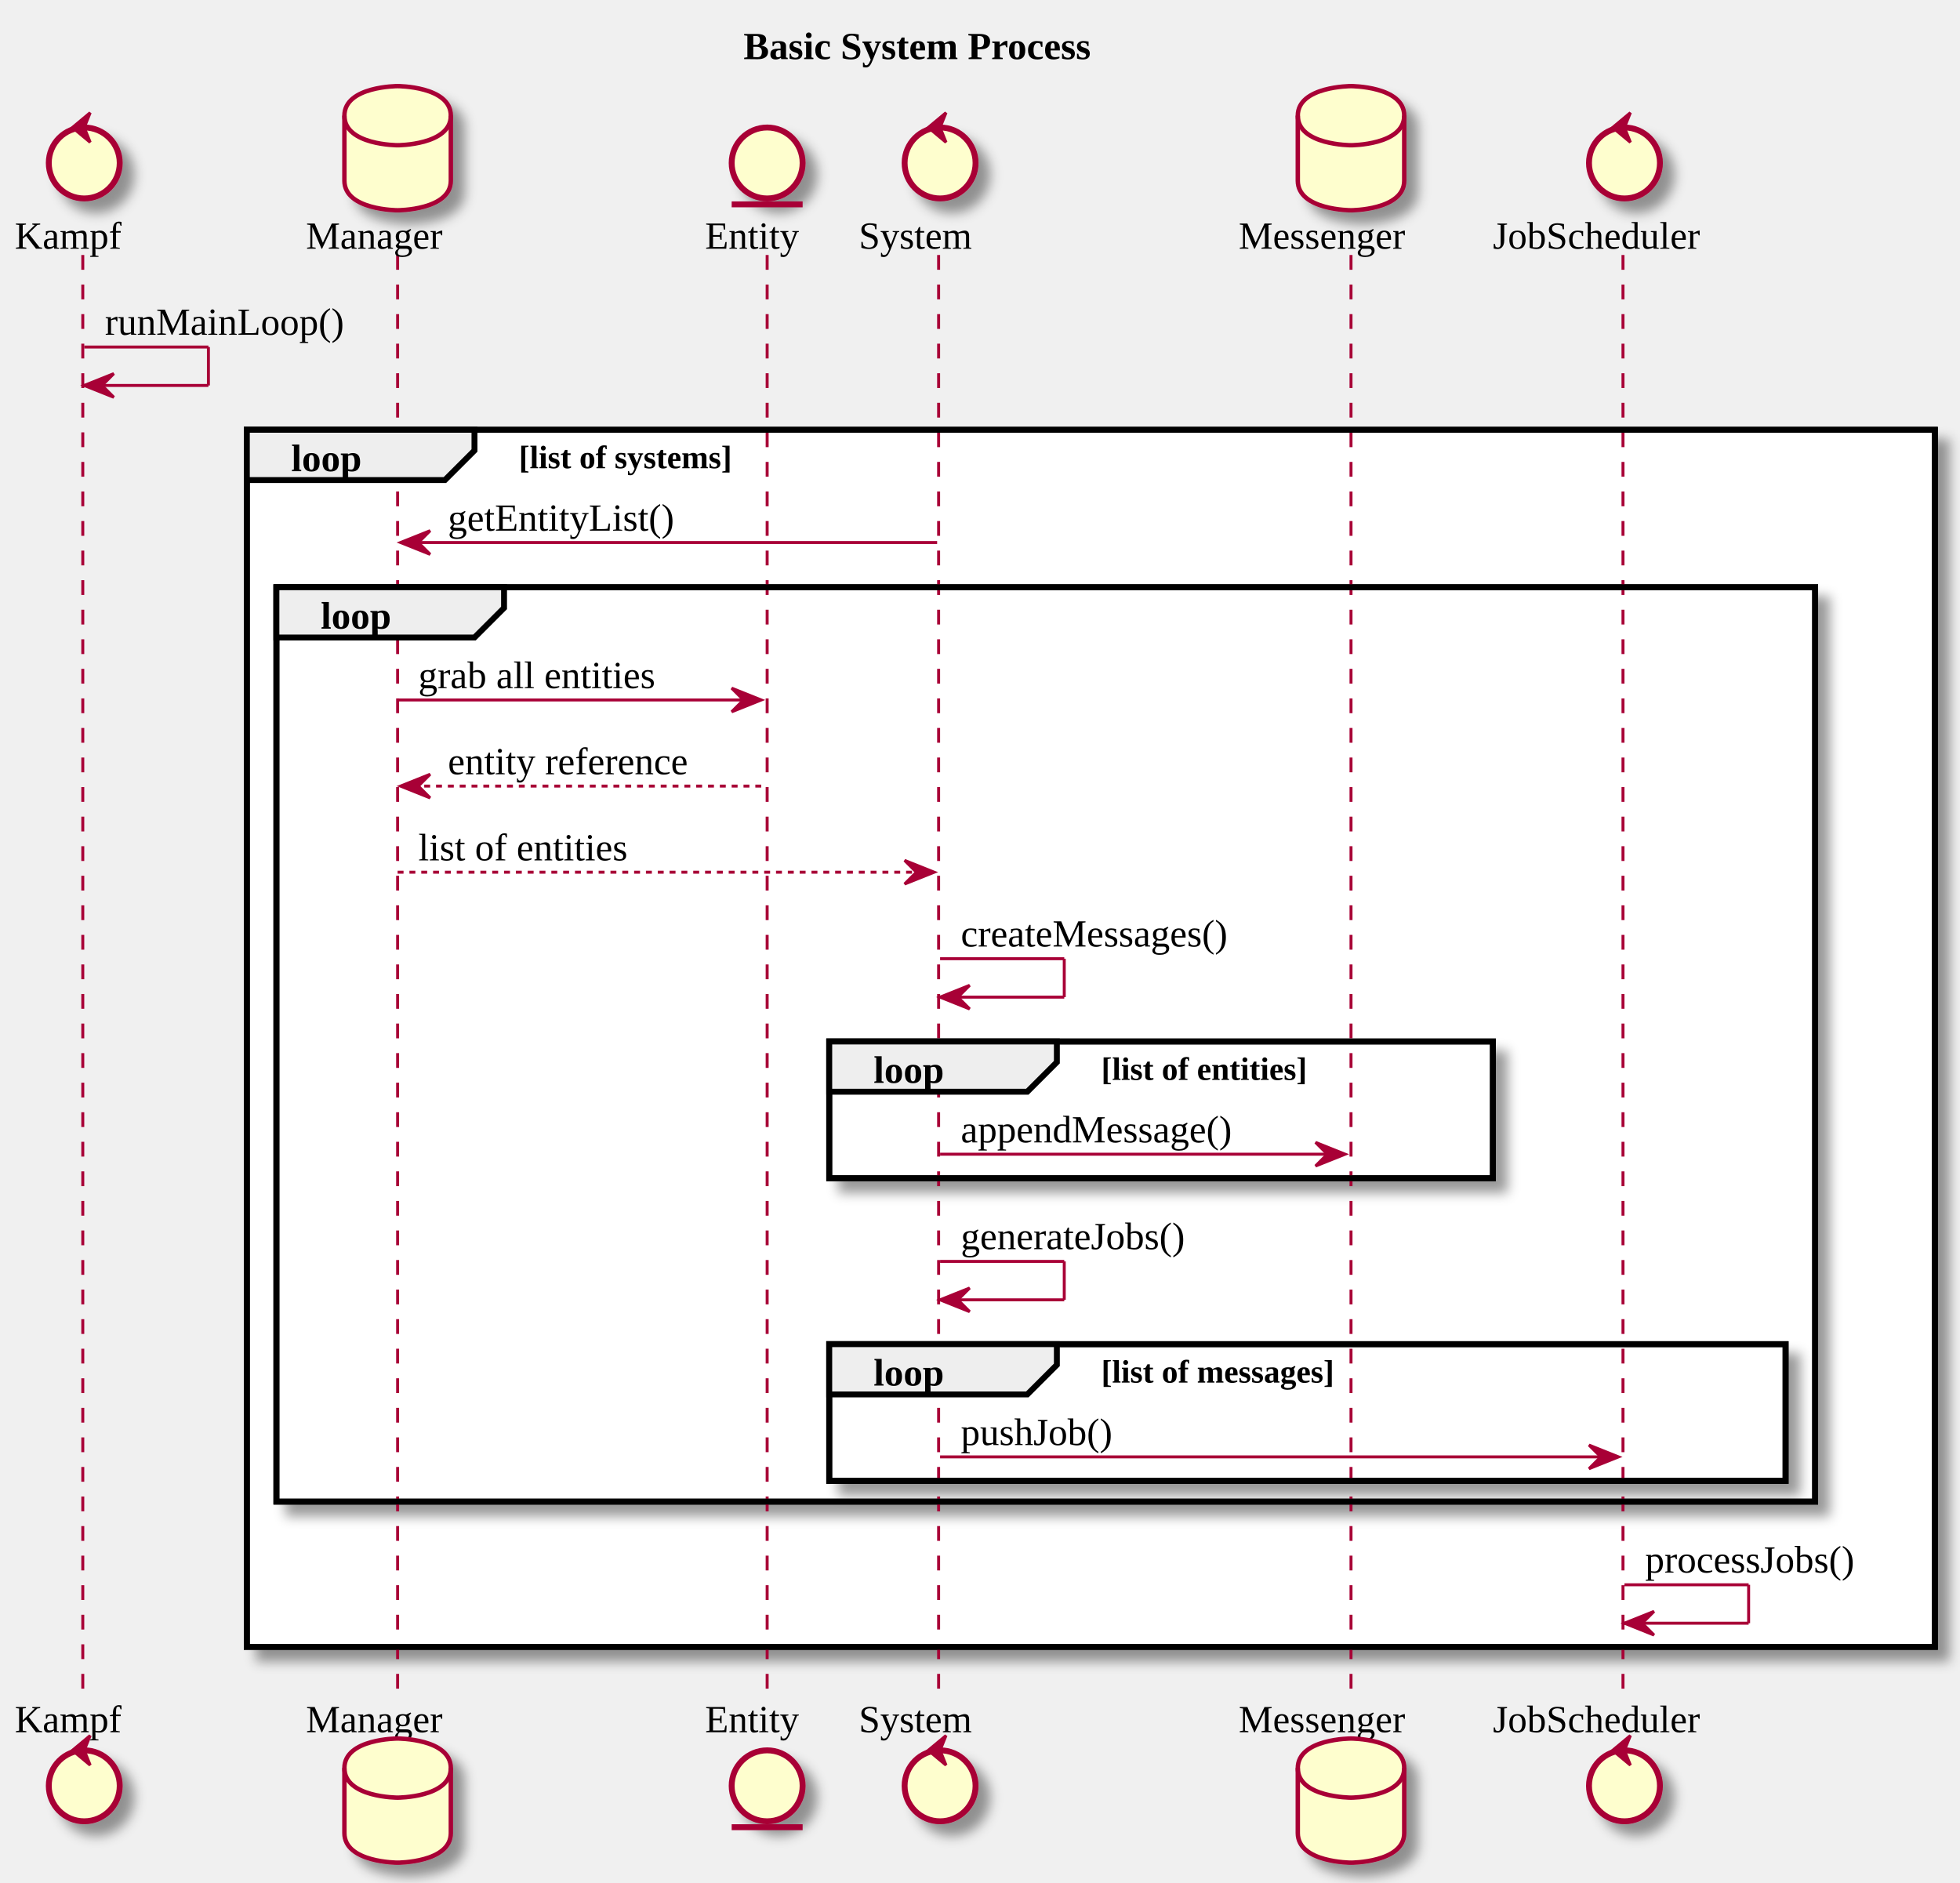
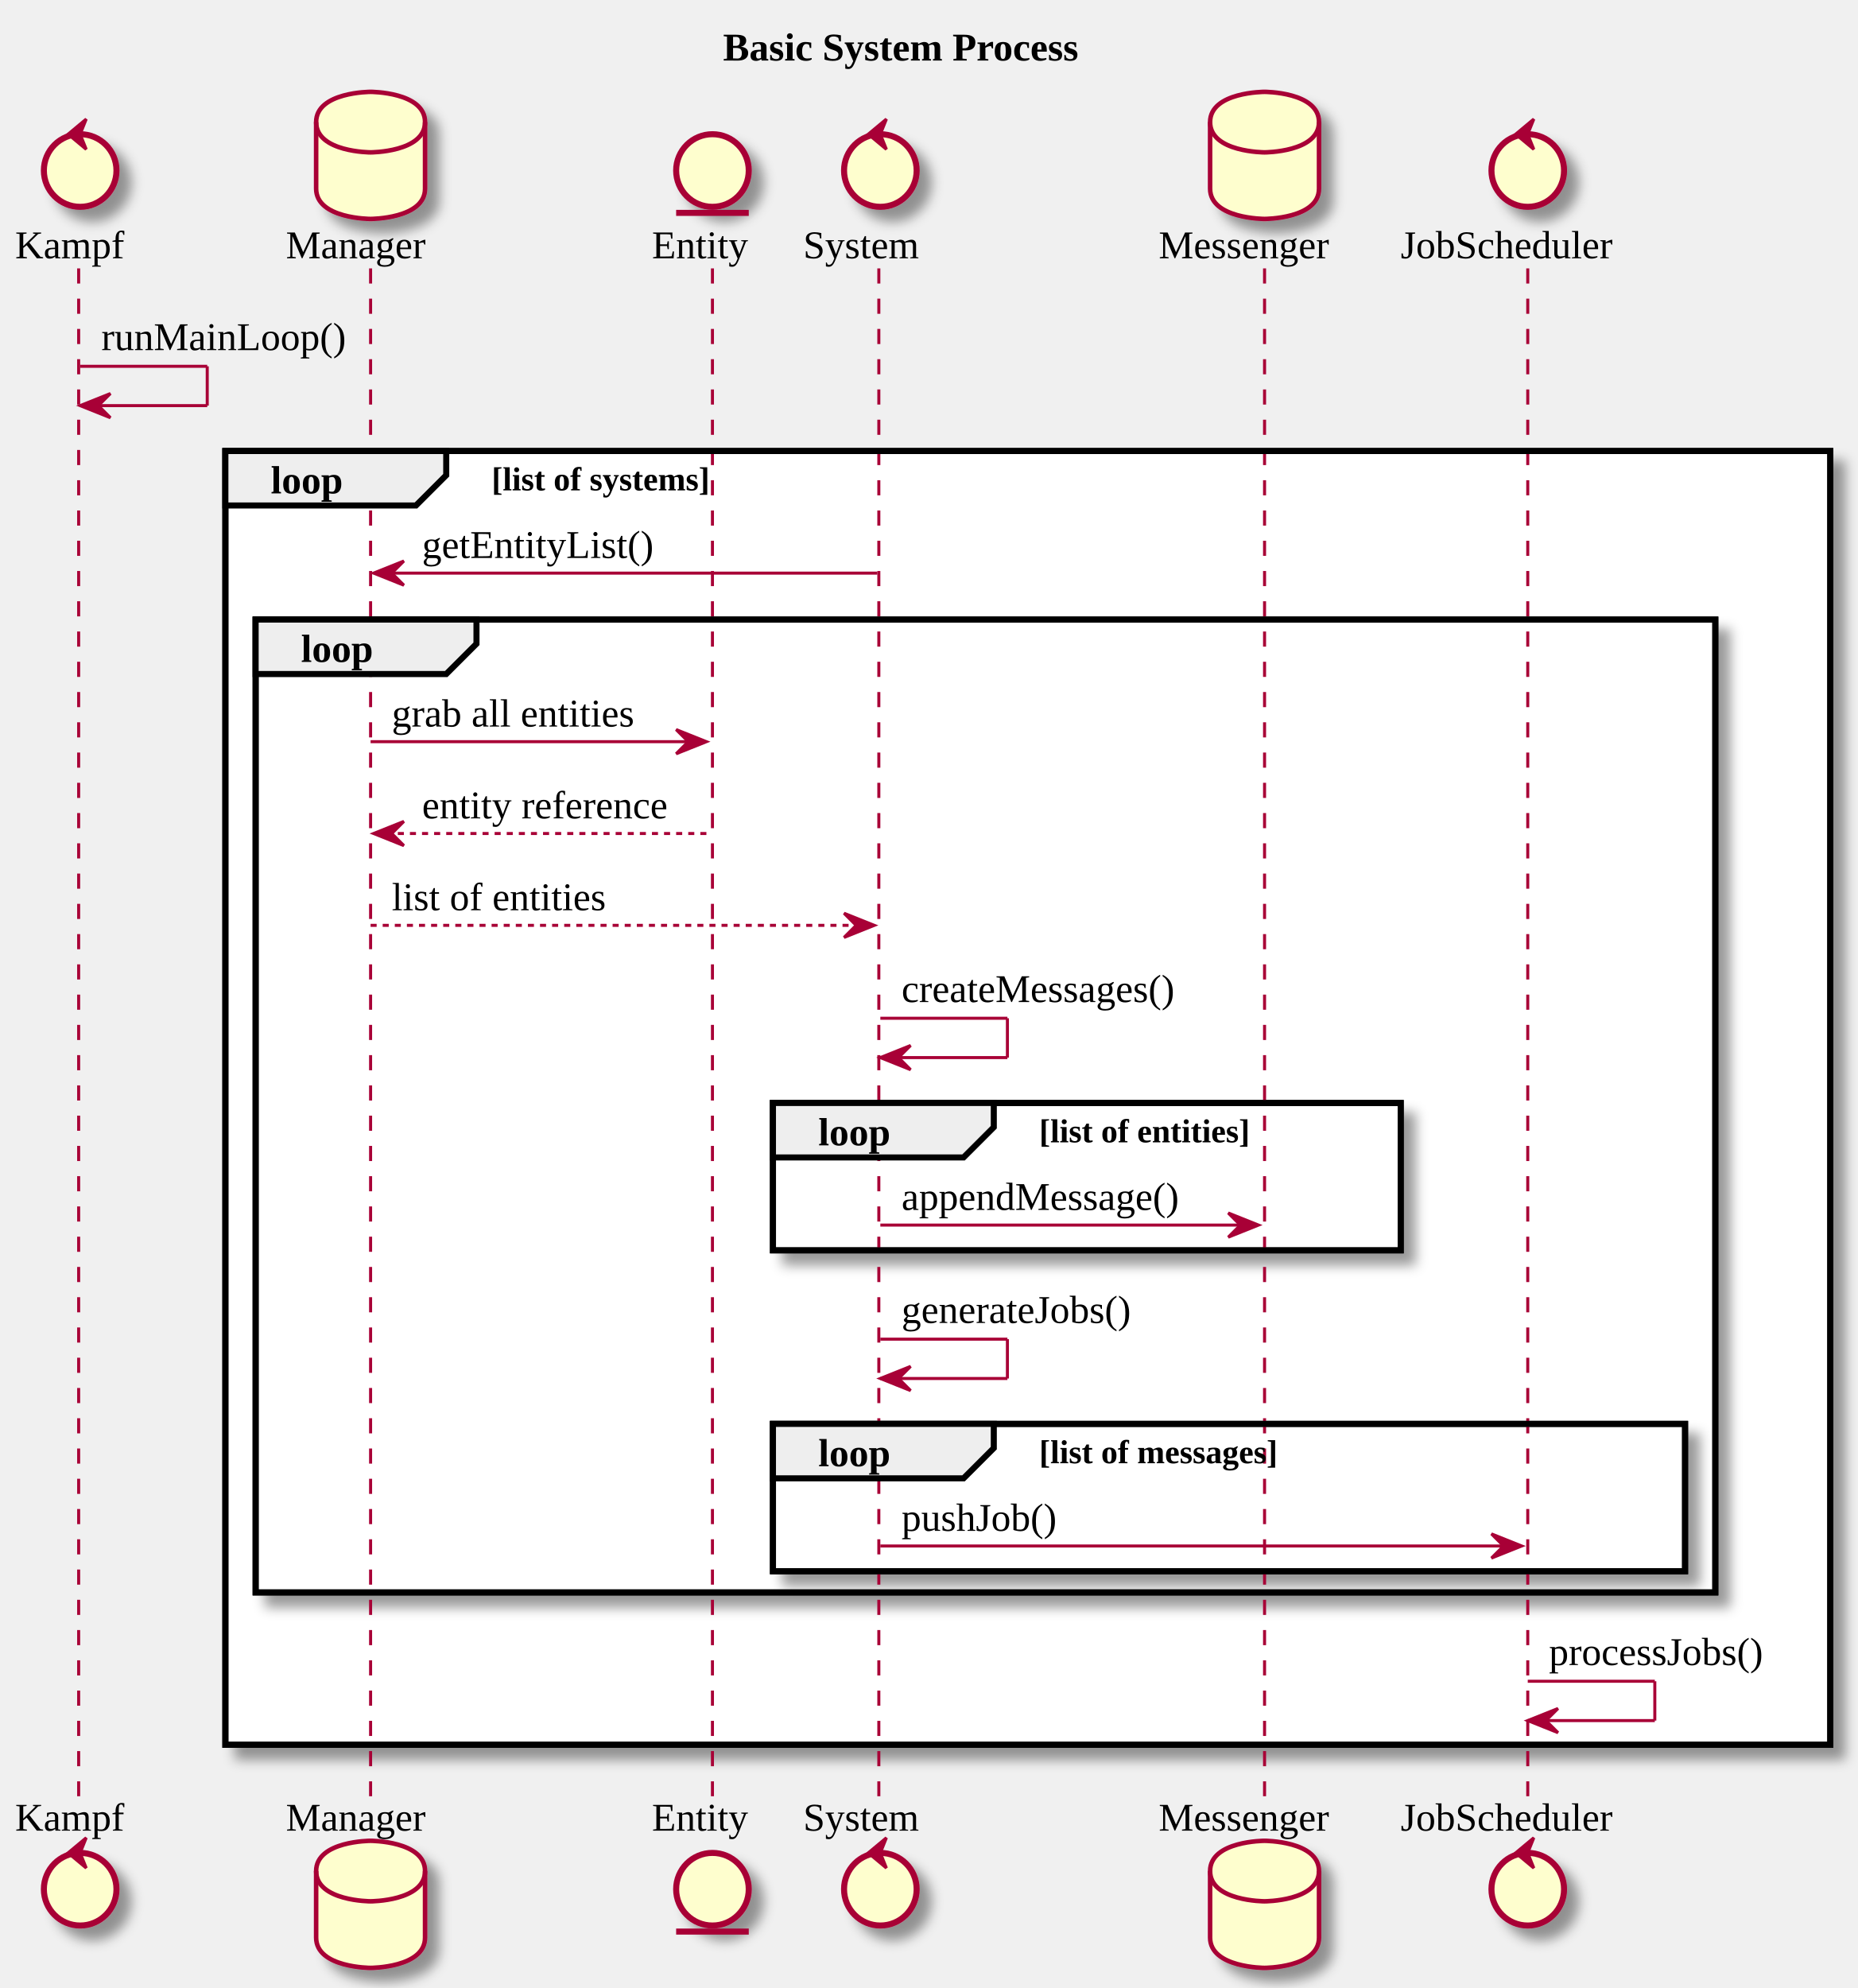
- <svg xmlns="http://www.w3.org/2000/svg" height="637pt" style="width:663px;height:637px;" version="1.1" viewBox="0 0 663 637" width="663pt">
+ <svg xmlns="http://www.w3.org/2000/svg" height="657pt" style="width:614px;height:657px;" version="1.1" viewBox="0 0 614 657" width="614pt">
  <defs>
    <filter height="300%" id="f1" width="300%" x="-1" y="-1">
      <feGaussianBlur result="blurOut" stdDeviation="2.0" />
      <feColorMatrix in="blurOut" result="blurOut2" type="matrix" values="0 0 0 0 0 0 0 0 0 0 0 0 0 0 0 0 0 0 .4 0" />
      <feOffset dx="4.0" dy="4.0" in="blurOut2" result="blurOut3" />
      <feBlend in="SourceGraphic" in2="blurOut3" mode="normal" />
    </filter>
  </defs>
  <g>
-     <text fill="#000000" font-size="13" font-weight="bold" lengthAdjust="spacingAndGlyphs" textLength="161" x="251.5" y="20">Basic System Process</text>
-     <rect fill="#FFFFFF" filter="url(#f1)" height="411.727" style="stroke: #000000; stroke-width: 2.0;" width="571" x="83.5" y="145.398" />
-     <rect fill="#FFFFFF" filter="url(#f1)" height="309.328" style="stroke: #000000; stroke-width: 2.0;" width="520.5" x="93.5" y="198.664" />
-     <rect fill="#FFFFFF" filter="url(#f1)" height="46.266" style="stroke: #000000; stroke-width: 2.0;" width="224.5" x="280.5" y="352.328" />
-     <rect fill="#FFFFFF" filter="url(#f1)" height="46.266" style="stroke: #000000; stroke-width: 2.0;" width="323.5" x="280.5" y="454.727" />
-     <line style="stroke: #A80036; stroke-width: 1.0; stroke-dasharray: 5.0,5.0;" x1="28" x2="28" y1="86.266" y2="574.125" />
-     <line style="stroke: #A80036; stroke-width: 1.0; stroke-dasharray: 5.0,5.0;" x1="134.5" x2="134.5" y1="86.266" y2="574.125" />
-     <line style="stroke: #A80036; stroke-width: 1.0; stroke-dasharray: 5.0,5.0;" x1="259.5" x2="259.5" y1="86.266" y2="574.125" />
-     <line style="stroke: #A80036; stroke-width: 1.0; stroke-dasharray: 5.0,5.0;" x1="317.5" x2="317.5" y1="86.266" y2="574.125" />
-     <line style="stroke: #A80036; stroke-width: 1.0; stroke-dasharray: 5.0,5.0;" x1="457" x2="457" y1="86.266" y2="574.125" />
-     <line style="stroke: #A80036; stroke-width: 1.0; stroke-dasharray: 5.0,5.0;" x1="549" x2="549" y1="86.266" y2="574.125" />
-     <text fill="#000000" font-size="13" lengthAdjust="spacingAndGlyphs" textLength="41" x="5" y="84.133">Kampf</text>
-     <ellipse cx="28.5" cy="55.133" fill="#FEFECE" filter="url(#f1)" rx="12" ry="12" style="stroke: #A80036; stroke-width: 2.0;" />
-     <polygon fill="#A80036" points="24.5,43.133,30.5,38.133,28.5,43.133,30.5,48.133,24.5,43.133" style="stroke: #A80036; stroke-width: 1.0;" />
-     <text fill="#000000" font-size="13" lengthAdjust="spacingAndGlyphs" textLength="41" x="5" y="586">Kampf</text>
-     <ellipse cx="28.5" cy="604.133" fill="#FEFECE" filter="url(#f1)" rx="12" ry="12" style="stroke: #A80036; stroke-width: 2.0;" />
-     <polygon fill="#A80036" points="24.5,592.133,30.5,587.133,28.5,592.133,30.5,597.133,24.5,592.133" style="stroke: #A80036; stroke-width: 1.0;" />
-     <text fill="#000000" font-size="13" lengthAdjust="spacingAndGlyphs" textLength="56" x="103.5" y="84.133">Manager</text>
-     <path d="M116.5,39.133 C116.5,29.133 134.5,29.133 134.5,29.133 C134.5,29.133 152.5,29.133 152.5,39.133 L152.5,61.133 C152.5,71.133 134.5,71.133 134.5,71.133 C134.5,71.133 116.5,71.133 116.5,61.133 L116.5,39.133 " fill="#FEFECE" filter="url(#f1)" style="stroke: #A80036; stroke-width: 1.5;" />
-     <path d="M116.5,39.133 C116.5,49.133 134.5,49.133 134.5,49.133 C134.5,49.133 152.5,49.133 152.5,39.133 " fill="none" style="stroke: #A80036; stroke-width: 1.5;" />
-     <text fill="#000000" font-size="13" lengthAdjust="spacingAndGlyphs" textLength="56" x="103.5" y="586">Manager</text>
-     <path d="M116.5,598.133 C116.5,588.133 134.5,588.133 134.5,588.133 C134.5,588.133 152.5,588.133 152.5,598.133 L152.5,620.133 C152.5,630.133 134.5,630.133 134.5,630.133 C134.5,630.133 116.5,630.133 116.5,620.133 L116.5,598.133 " fill="#FEFECE" filter="url(#f1)" style="stroke: #A80036; stroke-width: 1.5;" />
-     <path d="M116.5,598.133 C116.5,608.133 134.5,608.133 134.5,608.133 C134.5,608.133 152.5,608.133 152.5,598.133 " fill="none" style="stroke: #A80036; stroke-width: 1.5;" />
-     <text fill="#000000" font-size="13" lengthAdjust="spacingAndGlyphs" textLength="36" x="238.5" y="84.133">Entity</text>
-     <ellipse cx="259.5" cy="55.133" fill="#FEFECE" filter="url(#f1)" rx="12" ry="12" style="stroke: #A80036; stroke-width: 2.0;" />
-     <line style="stroke: #A80036; stroke-width: 2.0;" x1="247.5" x2="271.5" y1="69.133" y2="69.133" />
-     <text fill="#000000" font-size="13" lengthAdjust="spacingAndGlyphs" textLength="36" x="238.5" y="586">Entity</text>
-     <ellipse cx="259.5" cy="604.133" fill="#FEFECE" filter="url(#f1)" rx="12" ry="12" style="stroke: #A80036; stroke-width: 2.0;" />
-     <line style="stroke: #A80036; stroke-width: 2.0;" x1="247.5" x2="271.5" y1="618.133" y2="618.133" />
-     <text fill="#000000" font-size="13" lengthAdjust="spacingAndGlyphs" textLength="49" x="290.5" y="84.133">System</text>
-     <ellipse cx="318" cy="55.133" fill="#FEFECE" filter="url(#f1)" rx="12" ry="12" style="stroke: #A80036; stroke-width: 2.0;" />
-     <polygon fill="#A80036" points="314,43.133,320,38.133,318,43.133,320,48.133,314,43.133" style="stroke: #A80036; stroke-width: 1.0;" />
-     <text fill="#000000" font-size="13" lengthAdjust="spacingAndGlyphs" textLength="49" x="290.5" y="586">System</text>
-     <ellipse cx="318" cy="604.133" fill="#FEFECE" filter="url(#f1)" rx="12" ry="12" style="stroke: #A80036; stroke-width: 2.0;" />
-     <polygon fill="#A80036" points="314,592.133,320,587.133,318,592.133,320,597.133,314,592.133" style="stroke: #A80036; stroke-width: 1.0;" />
-     <text fill="#000000" font-size="13" lengthAdjust="spacingAndGlyphs" textLength="70" x="419" y="84.133">Messenger</text>
-     <path d="M439,39.133 C439,29.133 457,29.133 457,29.133 C457,29.133 475,29.133 475,39.133 L475,61.133 C475,71.133 457,71.133 457,71.133 C457,71.133 439,71.133 439,61.133 L439,39.133 " fill="#FEFECE" filter="url(#f1)" style="stroke: #A80036; stroke-width: 1.5;" />
-     <path d="M439,39.133 C439,49.133 457,49.133 457,49.133 C457,49.133 475,49.133 475,39.133 " fill="none" style="stroke: #A80036; stroke-width: 1.5;" />
-     <text fill="#000000" font-size="13" lengthAdjust="spacingAndGlyphs" textLength="70" x="419" y="586">Messenger</text>
-     <path d="M439,598.133 C439,588.133 457,588.133 457,588.133 C457,588.133 475,588.133 475,598.133 L475,620.133 C475,630.133 457,630.133 457,630.133 C457,630.133 439,630.133 439,620.133 L439,598.133 " fill="#FEFECE" filter="url(#f1)" style="stroke: #A80036; stroke-width: 1.5;" />
-     <path d="M439,598.133 C439,608.133 457,608.133 457,608.133 C457,608.133 475,608.133 475,598.133 " fill="none" style="stroke: #A80036; stroke-width: 1.5;" />
-     <text fill="#000000" font-size="13" lengthAdjust="spacingAndGlyphs" textLength="83" x="505" y="84.133">JobScheduler</text>
-     <ellipse cx="549.5" cy="55.133" fill="#FEFECE" filter="url(#f1)" rx="12" ry="12" style="stroke: #A80036; stroke-width: 2.0;" />
-     <polygon fill="#A80036" points="545.5,43.133,551.5,38.133,549.5,43.133,551.5,48.133,545.5,43.133" style="stroke: #A80036; stroke-width: 1.0;" />
-     <text fill="#000000" font-size="13" lengthAdjust="spacingAndGlyphs" textLength="83" x="505" y="586">JobScheduler</text>
-     <ellipse cx="549.5" cy="604.133" fill="#FEFECE" filter="url(#f1)" rx="12" ry="12" style="stroke: #A80036; stroke-width: 2.0;" />
-     <polygon fill="#A80036" points="545.5,592.133,551.5,587.133,549.5,592.133,551.5,597.133,545.5,592.133" style="stroke: #A80036; stroke-width: 1.0;" />
-     <line style="stroke: #A80036; stroke-width: 1.0;" x1="28.5" x2="70.5" y1="117.398" y2="117.398" />
-     <line style="stroke: #A80036; stroke-width: 1.0;" x1="70.5" x2="70.5" y1="117.398" y2="130.398" />
-     <line style="stroke: #A80036; stroke-width: 1.0;" x1="28.5" x2="70.5" y1="130.398" y2="130.398" />
-     <polygon fill="#A80036" points="38.5,126.398,28.5,130.398,38.5,134.398,34.5,130.398" style="stroke: #A80036; stroke-width: 1.0;" />
-     <text fill="#000000" font-size="13" lengthAdjust="spacingAndGlyphs" textLength="92" x="35.5" y="113.266">runMainLoop()</text>
-     <rect fill="none" height="411.727" style="stroke: #000000; stroke-width: 2.0;" width="571" x="83.5" y="145.398" />
-     <polygon fill="#EEEEEE" points="83.5,145.398,160.5,145.398,160.5,152.398,150.5,162.398,83.5,162.398,83.5,145.398" style="stroke: #000000; stroke-width: 2.0;" />
-     <text fill="#000000" font-size="13" font-weight="bold" lengthAdjust="spacingAndGlyphs" textLength="32" x="98.5" y="159.398">loop</text>
-     <text fill="#000000" font-size="11" font-weight="bold" lengthAdjust="spacingAndGlyphs" textLength="103" x="175.5" y="158.398">[list of systems]</text>
-     <polygon fill="#A80036" points="145.5,179.531,135.5,183.531,145.5,187.531,141.5,183.531" style="stroke: #A80036; stroke-width: 1.0;" />
-     <line style="stroke: #A80036; stroke-width: 1.0;" x1="139.5" x2="317" y1="183.531" y2="183.531" />
-     <text fill="#000000" font-size="13" lengthAdjust="spacingAndGlyphs" textLength="89" x="151.5" y="179.531">getEntityList()</text>
-     <rect fill="none" height="309.328" style="stroke: #000000; stroke-width: 2.0;" width="520.5" x="93.5" y="198.664" />
-     <polygon fill="#EEEEEE" points="93.5,198.664,170.5,198.664,170.5,205.664,160.5,215.664,93.5,215.664,93.5,198.664" style="stroke: #000000; stroke-width: 2.0;" />
-     <text fill="#000000" font-size="13" font-weight="bold" lengthAdjust="spacingAndGlyphs" textLength="32" x="108.5" y="212.664">loop</text>
-     <polygon fill="#A80036" points="247.5,232.797,257.5,236.797,247.5,240.797,251.5,236.797" style="stroke: #A80036; stroke-width: 1.0;" />
-     <line style="stroke: #A80036; stroke-width: 1.0;" x1="134.5" x2="253.5" y1="236.797" y2="236.797" />
-     <text fill="#000000" font-size="13" lengthAdjust="spacingAndGlyphs" textLength="98" x="141.5" y="232.797">grab all entities</text>
-     <polygon fill="#A80036" points="145.5,261.93,135.5,265.93,145.5,269.93,141.5,265.93" style="stroke: #A80036; stroke-width: 1.0;" />
-     <line style="stroke: #A80036; stroke-width: 1.0; stroke-dasharray: 2.0,2.0;" x1="139.5" x2="258.5" y1="265.93" y2="265.93" />
-     <text fill="#000000" font-size="13" lengthAdjust="spacingAndGlyphs" textLength="101" x="151.5" y="261.93">entity reference</text>
-     <polygon fill="#A80036" points="306,291.062,316,295.062,306,299.062,310,295.062" style="stroke: #A80036; stroke-width: 1.0;" />
-     <line style="stroke: #A80036; stroke-width: 1.0; stroke-dasharray: 2.0,2.0;" x1="134.5" x2="312" y1="295.062" y2="295.062" />
-     <text fill="#000000" font-size="13" lengthAdjust="spacingAndGlyphs" textLength="85" x="141.5" y="291.062">list of entities</text>
-     <line style="stroke: #A80036; stroke-width: 1.0;" x1="318" x2="360" y1="324.328" y2="324.328" />
-     <line style="stroke: #A80036; stroke-width: 1.0;" x1="360" x2="360" y1="324.328" y2="337.328" />
-     <line style="stroke: #A80036; stroke-width: 1.0;" x1="318" x2="360" y1="337.328" y2="337.328" />
-     <polygon fill="#A80036" points="328,333.328,318,337.328,328,341.328,324,337.328" style="stroke: #A80036; stroke-width: 1.0;" />
-     <text fill="#000000" font-size="13" lengthAdjust="spacingAndGlyphs" textLength="115" x="325" y="320.195">createMessages()</text>
-     <rect fill="none" height="46.266" style="stroke: #000000; stroke-width: 2.0;" width="224.5" x="280.5" y="352.328" />
-     <polygon fill="#EEEEEE" points="280.5,352.328,357.5,352.328,357.5,359.328,347.5,369.328,280.5,369.328,280.5,352.328" style="stroke: #000000; stroke-width: 2.0;" />
-     <text fill="#000000" font-size="13" font-weight="bold" lengthAdjust="spacingAndGlyphs" textLength="32" x="295.5" y="366.328">loop</text>
-     <text fill="#000000" font-size="11" font-weight="bold" lengthAdjust="spacingAndGlyphs" textLength="100" x="372.5" y="365.328">[list of entities]</text>
-     <polygon fill="#A80036" points="445,386.461,455,390.461,445,394.461,449,390.461" style="stroke: #A80036; stroke-width: 1.0;" />
-     <line style="stroke: #A80036; stroke-width: 1.0;" x1="318" x2="451" y1="390.461" y2="390.461" />
-     <text fill="#000000" font-size="13" lengthAdjust="spacingAndGlyphs" textLength="115" x="325" y="386.461">appendMessage()</text>
-     <line style="stroke: #A80036; stroke-width: 1.0;" x1="318" x2="360" y1="426.727" y2="426.727" />
-     <line style="stroke: #A80036; stroke-width: 1.0;" x1="360" x2="360" y1="426.727" y2="439.727" />
-     <line style="stroke: #A80036; stroke-width: 1.0;" x1="318" x2="360" y1="439.727" y2="439.727" />
-     <polygon fill="#A80036" points="328,435.727,318,439.727,328,443.727,324,439.727" style="stroke: #A80036; stroke-width: 1.0;" />
-     <text fill="#000000" font-size="13" lengthAdjust="spacingAndGlyphs" textLength="94" x="325" y="422.594">generateJobs()</text>
-     <rect fill="none" height="46.266" style="stroke: #000000; stroke-width: 2.0;" width="323.5" x="280.5" y="454.727" />
-     <polygon fill="#EEEEEE" points="280.5,454.727,357.5,454.727,357.5,461.727,347.5,471.727,280.5,471.727,280.5,454.727" style="stroke: #000000; stroke-width: 2.0;" />
-     <text fill="#000000" font-size="13" font-weight="bold" lengthAdjust="spacingAndGlyphs" textLength="32" x="295.5" y="468.727">loop</text>
-     <text fill="#000000" font-size="11" font-weight="bold" lengthAdjust="spacingAndGlyphs" textLength="115" x="372.5" y="467.727">[list of messages]</text>
-     <polygon fill="#A80036" points="537.5,488.859,547.5,492.859,537.5,496.859,541.5,492.859" style="stroke: #A80036; stroke-width: 1.0;" />
-     <line style="stroke: #A80036; stroke-width: 1.0;" x1="318" x2="543.5" y1="492.859" y2="492.859" />
-     <text fill="#000000" font-size="13" lengthAdjust="spacingAndGlyphs" textLength="60" x="325" y="488.859">pushJob()</text>
-     <line style="stroke: #A80036; stroke-width: 1.0;" x1="549.5" x2="591.5" y1="536.125" y2="536.125" />
-     <line style="stroke: #A80036; stroke-width: 1.0;" x1="591.5" x2="591.5" y1="536.125" y2="549.125" />
-     <line style="stroke: #A80036; stroke-width: 1.0;" x1="549.5" x2="591.5" y1="549.125" y2="549.125" />
-     <polygon fill="#A80036" points="559.5,545.125,549.5,549.125,559.5,553.125,555.5,549.125" style="stroke: #A80036; stroke-width: 1.0;" />
-     <text fill="#000000" font-size="13" lengthAdjust="spacingAndGlyphs" textLength="86" x="556.5" y="531.992">processJobs()</text>
+     <text fill="#000000" font-size="13" font-weight="bold" lengthAdjust="spacingAndGlyphs" textLength="137" x="239" y="20">Basic System Process</text>
+     <rect fill="#FFFFFF" filter="url(#f1)" height="427.57" style="stroke: #000000; stroke-width: 2.0;" width="530.5" x="74.5" y="149.055" />
+     <rect fill="#FFFFFF" filter="url(#f1)" height="321.516" style="stroke: #000000; stroke-width: 2.0;" width="482.5" x="84.5" y="204.758" />
+     <rect fill="#FFFFFF" filter="url(#f1)" height="48.703" style="stroke: #000000; stroke-width: 2.0;" width="207.5" x="255.5" y="364.516" />
+     <rect fill="#FFFFFF" filter="url(#f1)" height="48.703" style="stroke: #000000; stroke-width: 2.0;" width="301.5" x="255.5" y="470.57" />
+     <line style="stroke: #A80036; stroke-width: 1.0; stroke-dasharray: 5.0,5.0;" x1="26" x2="26" y1="88.703" y2="593.625" />
+     <line style="stroke: #A80036; stroke-width: 1.0; stroke-dasharray: 5.0,5.0;" x1="122.5" x2="122.5" y1="88.703" y2="593.625" />
+     <line style="stroke: #A80036; stroke-width: 1.0; stroke-dasharray: 5.0,5.0;" x1="235.5" x2="235.5" y1="88.703" y2="593.625" />
+     <line style="stroke: #A80036; stroke-width: 1.0; stroke-dasharray: 5.0,5.0;" x1="290.5" x2="290.5" y1="88.703" y2="593.625" />
+     <line style="stroke: #A80036; stroke-width: 1.0; stroke-dasharray: 5.0,5.0;" x1="418" x2="418" y1="88.703" y2="593.625" />
+     <line style="stroke: #A80036; stroke-width: 1.0; stroke-dasharray: 5.0,5.0;" x1="505" x2="505" y1="88.703" y2="593.625" />
+     <text fill="#000000" font-size="13" lengthAdjust="spacingAndGlyphs" textLength="37" x="5" y="85.352">Kampf</text>
+     <ellipse cx="26.5" cy="56.352" fill="#FEFECE" filter="url(#f1)" rx="12" ry="12" style="stroke: #A80036; stroke-width: 2.0;" />
+     <polygon fill="#A80036" points="22.5,44.352,28.5,39.352,26.5,44.352,28.5,49.352,22.5,44.352" style="stroke: #A80036; stroke-width: 1.0;" />
+     <text fill="#000000" font-size="13" lengthAdjust="spacingAndGlyphs" textLength="37" x="5" y="605">Kampf</text>
+     <ellipse cx="26.5" cy="624.352" fill="#FEFECE" filter="url(#f1)" rx="12" ry="12" style="stroke: #A80036; stroke-width: 2.0;" />
+     <polygon fill="#A80036" points="22.5,612.352,28.5,607.352,26.5,612.352,28.5,617.352,22.5,612.352" style="stroke: #A80036; stroke-width: 1.0;" />
+     <text fill="#000000" font-size="13" lengthAdjust="spacingAndGlyphs" textLength="50" x="94.5" y="85.352">Manager</text>
+     <path d="M104.5,40.352 C104.5,30.352 122.5,30.352 122.5,30.352 C122.5,30.352 140.5,30.352 140.5,40.352 L140.5,62.352 C140.5,72.352 122.5,72.352 122.5,72.352 C122.5,72.352 104.5,72.352 104.5,62.352 L104.5,40.352 " fill="#FEFECE" filter="url(#f1)" style="stroke: #A80036; stroke-width: 1.5;" />
+     <path d="M104.5,40.352 C104.5,50.352 122.5,50.352 122.5,50.352 C122.5,50.352 140.5,50.352 140.5,40.352 " fill="none" style="stroke: #A80036; stroke-width: 1.5;" />
+     <text fill="#000000" font-size="13" lengthAdjust="spacingAndGlyphs" textLength="50" x="94.5" y="605">Manager</text>
+     <path d="M104.5,618.352 C104.5,608.352 122.5,608.352 122.5,608.352 C122.5,608.352 140.5,608.352 140.5,618.352 L140.5,640.352 C140.5,650.352 122.5,650.352 122.5,650.352 C122.5,650.352 104.5,650.352 104.5,640.352 L104.5,618.352 " fill="#FEFECE" filter="url(#f1)" style="stroke: #A80036; stroke-width: 1.5;" />
+     <path d="M104.5,618.352 C104.5,628.352 122.5,628.352 122.5,628.352 C122.5,628.352 140.5,628.352 140.5,618.352 " fill="none" style="stroke: #A80036; stroke-width: 1.5;" />
+     <text fill="#000000" font-size="13" lengthAdjust="spacingAndGlyphs" textLength="34" x="215.5" y="85.352">Entity</text>
+     <ellipse cx="235.5" cy="56.352" fill="#FEFECE" filter="url(#f1)" rx="12" ry="12" style="stroke: #A80036; stroke-width: 2.0;" />
+     <line style="stroke: #A80036; stroke-width: 2.0;" x1="223.5" x2="247.5" y1="70.352" y2="70.352" />
+     <text fill="#000000" font-size="13" lengthAdjust="spacingAndGlyphs" textLength="34" x="215.5" y="605">Entity</text>
+     <ellipse cx="235.5" cy="624.352" fill="#FEFECE" filter="url(#f1)" rx="12" ry="12" style="stroke: #A80036; stroke-width: 2.0;" />
+     <line style="stroke: #A80036; stroke-width: 2.0;" x1="223.5" x2="247.5" y1="638.352" y2="638.352" />
+     <text fill="#000000" font-size="13" lengthAdjust="spacingAndGlyphs" textLength="45" x="265.5" y="85.352">System</text>
+     <ellipse cx="291" cy="56.352" fill="#FEFECE" filter="url(#f1)" rx="12" ry="12" style="stroke: #A80036; stroke-width: 2.0;" />
+     <polygon fill="#A80036" points="287,44.352,293,39.352,291,44.352,293,49.352,287,44.352" style="stroke: #A80036; stroke-width: 1.0;" />
+     <text fill="#000000" font-size="13" lengthAdjust="spacingAndGlyphs" textLength="45" x="265.5" y="605">System</text>
+     <ellipse cx="291" cy="624.352" fill="#FEFECE" filter="url(#f1)" rx="12" ry="12" style="stroke: #A80036; stroke-width: 2.0;" />
+     <polygon fill="#A80036" points="287,612.352,293,607.352,291,612.352,293,617.352,287,612.352" style="stroke: #A80036; stroke-width: 1.0;" />
+     <text fill="#000000" font-size="13" lengthAdjust="spacingAndGlyphs" textLength="64" x="383" y="85.352">Messenger</text>
+     <path d="M400,40.352 C400,30.352 418,30.352 418,30.352 C418,30.352 436,30.352 436,40.352 L436,62.352 C436,72.352 418,72.352 418,72.352 C418,72.352 400,72.352 400,62.352 L400,40.352 " fill="#FEFECE" filter="url(#f1)" style="stroke: #A80036; stroke-width: 1.5;" />
+     <path d="M400,40.352 C400,50.352 418,50.352 418,50.352 C418,50.352 436,50.352 436,40.352 " fill="none" style="stroke: #A80036; stroke-width: 1.5;" />
+     <text fill="#000000" font-size="13" lengthAdjust="spacingAndGlyphs" textLength="64" x="383" y="605">Messenger</text>
+     <path d="M400,618.352 C400,608.352 418,608.352 418,608.352 C418,608.352 436,608.352 436,618.352 L436,640.352 C436,650.352 418,650.352 418,650.352 C418,650.352 400,650.352 400,640.352 L400,618.352 " fill="#FEFECE" filter="url(#f1)" style="stroke: #A80036; stroke-width: 1.5;" />
+     <path d="M400,618.352 C400,628.352 418,628.352 418,628.352 C418,628.352 436,628.352 436,618.352 " fill="none" style="stroke: #A80036; stroke-width: 1.5;" />
+     <text fill="#000000" font-size="13" lengthAdjust="spacingAndGlyphs" textLength="78" x="463" y="85.352">JobScheduler</text>
+     <ellipse cx="505" cy="56.352" fill="#FEFECE" filter="url(#f1)" rx="12" ry="12" style="stroke: #A80036; stroke-width: 2.0;" />
+     <polygon fill="#A80036" points="501,44.352,507,39.352,505,44.352,507,49.352,501,44.352" style="stroke: #A80036; stroke-width: 1.0;" />
+     <text fill="#000000" font-size="13" lengthAdjust="spacingAndGlyphs" textLength="78" x="463" y="605">JobScheduler</text>
+     <ellipse cx="505" cy="624.352" fill="#FEFECE" filter="url(#f1)" rx="12" ry="12" style="stroke: #A80036; stroke-width: 2.0;" />
+     <polygon fill="#A80036" points="501,612.352,507,607.352,505,612.352,507,617.352,501,612.352" style="stroke: #A80036; stroke-width: 1.0;" />
+     <line style="stroke: #A80036; stroke-width: 1.0;" x1="26.5" x2="68.5" y1="121.055" y2="121.055" />
+     <line style="stroke: #A80036; stroke-width: 1.0;" x1="68.5" x2="68.5" y1="121.055" y2="134.055" />
+     <line style="stroke: #A80036; stroke-width: 1.0;" x1="26.5" x2="68.5" y1="134.055" y2="134.055" />
+     <polygon fill="#A80036" points="36.5,130.055,26.5,134.055,36.5,138.055,32.5,134.055" style="stroke: #A80036; stroke-width: 1.0;" />
+     <text fill="#000000" font-size="13" lengthAdjust="spacingAndGlyphs" textLength="82" x="33.5" y="115.703">runMainLoop()</text>
+     <rect fill="none" height="427.57" style="stroke: #000000; stroke-width: 2.0;" width="530.5" x="74.5" y="149.055" />
+     <polygon fill="#EEEEEE" points="74.5,149.055,147.5,149.055,147.5,157.055,137.5,167.055,74.5,167.055,74.5,149.055" style="stroke: #000000; stroke-width: 2.0;" />
+     <text fill="#000000" font-size="13" font-weight="bold" lengthAdjust="spacingAndGlyphs" textLength="28" x="89.5" y="163.055">loop</text>
+     <text fill="#000000" font-size="11" font-weight="bold" lengthAdjust="spacingAndGlyphs" textLength="91" x="162.5" y="162.055">[list of systems]</text>
+     <polygon fill="#A80036" points="133.5,185.406,123.5,189.406,133.5,193.406,129.5,189.406" style="stroke: #A80036; stroke-width: 1.0;" />
+     <line style="stroke: #A80036; stroke-width: 1.0;" x1="127.5" x2="290" y1="189.406" y2="189.406" />
+     <text fill="#000000" font-size="13" lengthAdjust="spacingAndGlyphs" textLength="81" x="139.5" y="184.406">getEntityList()</text>
+     <rect fill="none" height="321.516" style="stroke: #000000; stroke-width: 2.0;" width="482.5" x="84.5" y="204.758" />
+     <polygon fill="#EEEEEE" points="84.5,204.758,157.5,204.758,157.5,212.758,147.5,222.758,84.5,222.758,84.5,204.758" style="stroke: #000000; stroke-width: 2.0;" />
+     <text fill="#000000" font-size="13" font-weight="bold" lengthAdjust="spacingAndGlyphs" textLength="28" x="99.5" y="218.758">loop</text>
+     <polygon fill="#A80036" points="223.5,241.109,233.5,245.109,223.5,249.109,227.5,245.109" style="stroke: #A80036; stroke-width: 1.0;" />
+     <line style="stroke: #A80036; stroke-width: 1.0;" x1="122.5" x2="229.5" y1="245.109" y2="245.109" />
+     <text fill="#000000" font-size="13" lengthAdjust="spacingAndGlyphs" textLength="88" x="129.5" y="240.109">grab all entities</text>
+     <polygon fill="#A80036" points="133.5,271.461,123.5,275.461,133.5,279.461,129.5,275.461" style="stroke: #A80036; stroke-width: 1.0;" />
+     <line style="stroke: #A80036; stroke-width: 1.0; stroke-dasharray: 2.0,2.0;" x1="127.5" x2="234.5" y1="275.461" y2="275.461" />
+     <text fill="#000000" font-size="13" lengthAdjust="spacingAndGlyphs" textLength="89" x="139.5" y="270.461">entity reference</text>
+     <polygon fill="#A80036" points="279,301.812,289,305.812,279,309.812,283,305.812" style="stroke: #A80036; stroke-width: 1.0;" />
+     <line style="stroke: #A80036; stroke-width: 1.0; stroke-dasharray: 2.0,2.0;" x1="122.5" x2="285" y1="305.812" y2="305.812" />
+     <text fill="#000000" font-size="13" lengthAdjust="spacingAndGlyphs" textLength="77" x="129.5" y="300.812">list of entities</text>
+     <line style="stroke: #A80036; stroke-width: 1.0;" x1="291" x2="333" y1="336.516" y2="336.516" />
+     <line style="stroke: #A80036; stroke-width: 1.0;" x1="333" x2="333" y1="336.516" y2="349.516" />
+     <line style="stroke: #A80036; stroke-width: 1.0;" x1="291" x2="333" y1="349.516" y2="349.516" />
+     <polygon fill="#A80036" points="301,345.516,291,349.516,301,353.516,297,349.516" style="stroke: #A80036; stroke-width: 1.0;" />
+     <text fill="#000000" font-size="13" lengthAdjust="spacingAndGlyphs" textLength="104" x="298" y="331.164">createMessages()</text>
+     <rect fill="none" height="48.703" style="stroke: #000000; stroke-width: 2.0;" width="207.5" x="255.5" y="364.516" />
+     <polygon fill="#EEEEEE" points="255.5,364.516,328.5,364.516,328.5,372.516,318.5,382.516,255.5,382.516,255.5,364.516" style="stroke: #000000; stroke-width: 2.0;" />
+     <text fill="#000000" font-size="13" font-weight="bold" lengthAdjust="spacingAndGlyphs" textLength="28" x="270.5" y="378.516">loop</text>
+     <text fill="#000000" font-size="11" font-weight="bold" lengthAdjust="spacingAndGlyphs" textLength="84" x="343.5" y="377.516">[list of entities]</text>
+     <polygon fill="#A80036" points="406,400.867,416,404.867,406,408.867,410,404.867" style="stroke: #A80036; stroke-width: 1.0;" />
+     <line style="stroke: #A80036; stroke-width: 1.0;" x1="291" x2="412" y1="404.867" y2="404.867" />
+     <text fill="#000000" font-size="13" lengthAdjust="spacingAndGlyphs" textLength="103" x="298" y="399.867">appendMessage()</text>
+     <line style="stroke: #A80036; stroke-width: 1.0;" x1="291" x2="333" y1="442.57" y2="442.57" />
+     <line style="stroke: #A80036; stroke-width: 1.0;" x1="333" x2="333" y1="442.57" y2="455.57" />
+     <line style="stroke: #A80036; stroke-width: 1.0;" x1="291" x2="333" y1="455.57" y2="455.57" />
+     <polygon fill="#A80036" points="301,451.57,291,455.57,301,459.57,297,455.57" style="stroke: #A80036; stroke-width: 1.0;" />
+     <text fill="#000000" font-size="13" lengthAdjust="spacingAndGlyphs" textLength="85" x="298" y="437.219">generateJobs()</text>
+     <rect fill="none" height="48.703" style="stroke: #000000; stroke-width: 2.0;" width="301.5" x="255.5" y="470.57" />
+     <polygon fill="#EEEEEE" points="255.5,470.57,328.5,470.57,328.5,478.57,318.5,488.57,255.5,488.57,255.5,470.57" style="stroke: #000000; stroke-width: 2.0;" />
+     <text fill="#000000" font-size="13" font-weight="bold" lengthAdjust="spacingAndGlyphs" textLength="28" x="270.5" y="484.57">loop</text>
+     <text fill="#000000" font-size="11" font-weight="bold" lengthAdjust="spacingAndGlyphs" textLength="101" x="343.5" y="483.57">[list of messages]</text>
+     <polygon fill="#A80036" points="493,506.922,503,510.922,493,514.922,497,510.922" style="stroke: #A80036; stroke-width: 1.0;" />
+     <line style="stroke: #A80036; stroke-width: 1.0;" x1="291" x2="499" y1="510.922" y2="510.922" />
+     <text fill="#000000" font-size="13" lengthAdjust="spacingAndGlyphs" textLength="56" x="298" y="505.922">pushJob()</text>
+     <line style="stroke: #A80036; stroke-width: 1.0;" x1="505" x2="547" y1="555.625" y2="555.625" />
+     <line style="stroke: #A80036; stroke-width: 1.0;" x1="547" x2="547" y1="555.625" y2="568.625" />
+     <line style="stroke: #A80036; stroke-width: 1.0;" x1="505" x2="547" y1="568.625" y2="568.625" />
+     <polygon fill="#A80036" points="515,564.625,505,568.625,515,572.625,511,568.625" style="stroke: #A80036; stroke-width: 1.0;" />
+     <text fill="#000000" font-size="13" lengthAdjust="spacingAndGlyphs" textLength="81" x="512" y="550.273">processJobs()</text>
  </g>
</svg>
